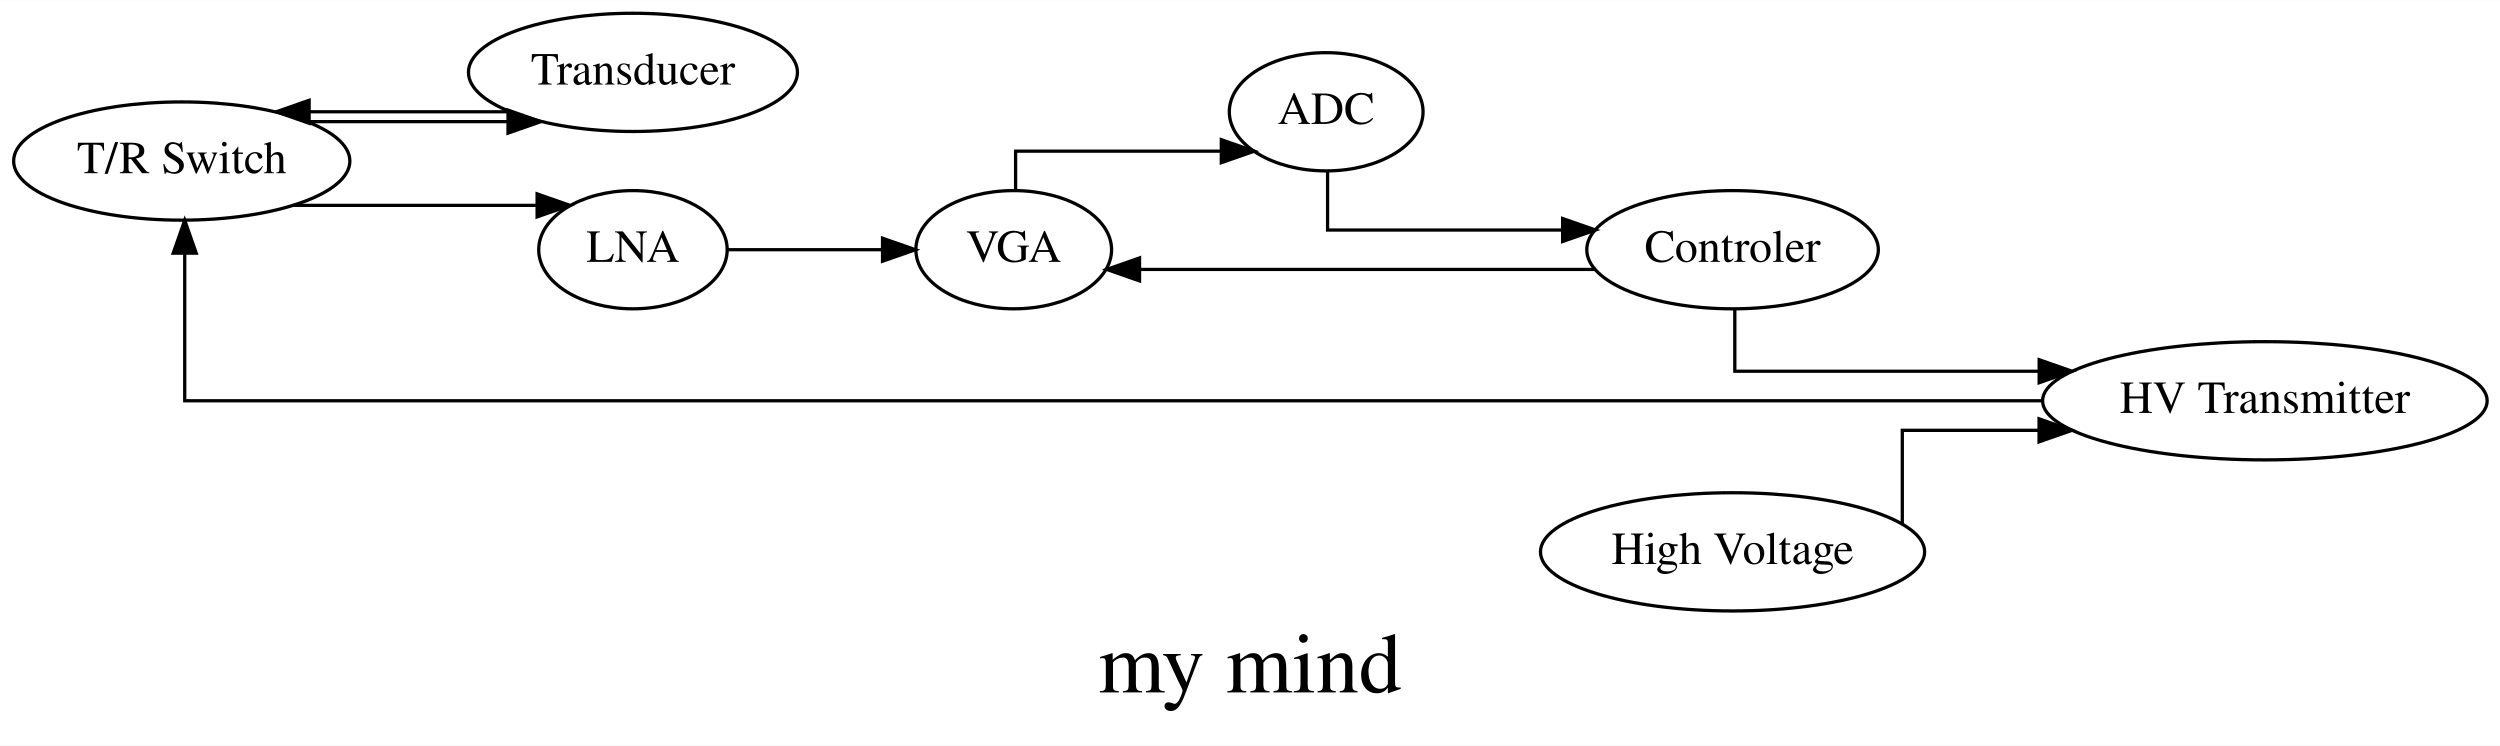
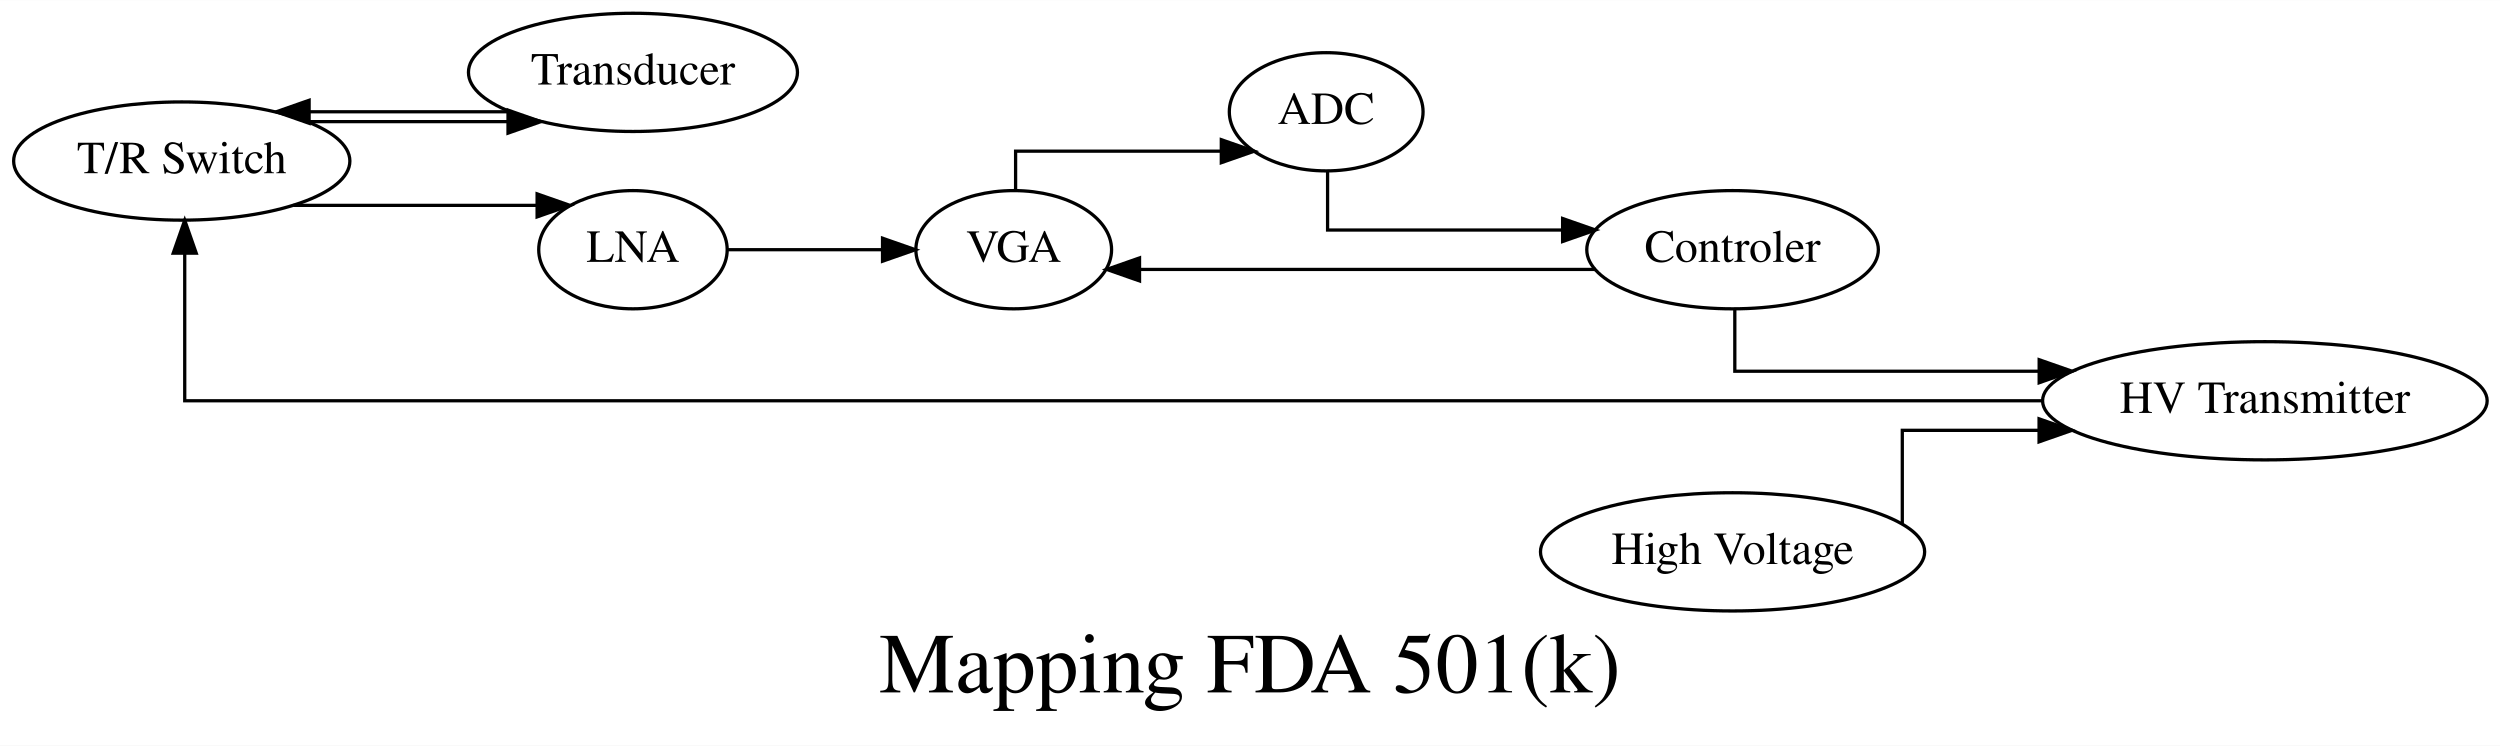
<svg xmlns="http://www.w3.org/2000/svg" width="761pt" height="227pt" viewBox="0.00 0.00 761.25 227.00">
  <g id="graph0" class="graph" transform="scale(1 1) rotate(0) translate(4 223)">
    <polygon fill="white" stroke="none" points="-4,4 -4,-223 757.249,-223 757.249,4 -4,4" />
-     <text text-anchor="middle" x="376.625" y="-12.2" font-family="Times,serif" font-size="26.00">my mind</text>
+     <text text-anchor="middle" x="376.625" y="-12.2" font-family="Times,serif" font-size="26.00">Mapping FDA 501(k)</text>
    <g id="node1" class="node">
      <ellipse fill="none" stroke="black" cx="51.345" cy="-174" rx="51.191" ry="18" />
      <text text-anchor="middle" x="51.345" y="-170.3" font-family="Times,serif" font-size="14.00">T/R Switch</text>
    </g>
    <g id="node2" class="node">
      <ellipse fill="none" stroke="black" cx="188.736" cy="-201" rx="50.091" ry="18" />
      <text text-anchor="middle" x="188.736" y="-197.3" font-family="Times,serif" font-size="14.00">Transducer</text>
    </g>
    <g id="edge1" class="edge">
      <path fill="none" stroke="black" d="M89.617,-186C89.617,-186 150.69,-186 150.69,-186" />
      <polygon fill="black" stroke="black" points="150.69,-189.5 160.69,-186 150.69,-182.5 150.69,-189.5" />
    </g>
    <g id="node3" class="node">
      <ellipse fill="none" stroke="black" cx="188.736" cy="-147" rx="28.695" ry="18" />
      <text text-anchor="middle" x="188.736" y="-143.3" font-family="Times,serif" font-size="14.00">LNA</text>
    </g>
    <g id="edge3" class="edge">
      <path fill="none" stroke="black" d="M85.307,-160.5C85.307,-160.5 159.549,-160.5 159.549,-160.5" />
      <polygon fill="black" stroke="black" points="159.549,-164 169.549,-160.5 159.549,-157 159.549,-164" />
    </g>
    <g id="edge2" class="edge">
      <path fill="none" stroke="black" d="M151.194,-189C151.194,-189 90.126,-189 90.126,-189" />
      <polygon fill="black" stroke="black" points="90.126,-185.5 80.126,-189 90.126,-192.5 90.126,-185.5" />
    </g>
    <g id="node4" class="node">
      <ellipse fill="none" stroke="black" cx="304.679" cy="-147" rx="29.795" ry="18" />
      <text text-anchor="middle" x="304.679" y="-143.3" font-family="Times,serif" font-size="14.00">VGA</text>
    </g>
    <g id="edge4" class="edge">
      <path fill="none" stroke="black" d="M217.396,-147C217.396,-147 264.732,-147 264.732,-147" />
      <polygon fill="black" stroke="black" points="264.732,-150.5 274.732,-147 264.732,-143.5 264.732,-150.5" />
    </g>
    <g id="node5" class="node">
      <ellipse fill="none" stroke="black" cx="399.824" cy="-189" rx="29.497" ry="18" />
      <text text-anchor="middle" x="399.824" y="-185.3" font-family="Times,serif" font-size="14.00">ADC</text>
    </g>
    <g id="edge5" class="edge">
      <path fill="none" stroke="black" d="M305.249,-165.143C305.249,-171.461 305.249,-177 305.249,-177 305.249,-177 367.889,-177 367.889,-177" />
      <polygon fill="black" stroke="black" points="367.889,-180.5 377.889,-177 367.889,-173.5 367.889,-180.5" />
    </g>
    <g id="node6" class="node">
      <ellipse fill="none" stroke="black" cx="523.566" cy="-147" rx="44.393" ry="18" />
      <text text-anchor="middle" x="523.566" y="-143.3" font-family="Times,serif" font-size="14.00">Controler</text>
    </g>
    <g id="edge6" class="edge">
      <path fill="none" stroke="black" d="M400.249,-171C400.249,-162 400.249,-153 400.249,-153 400.249,-153 471.817,-153 471.817,-153" />
      <polygon fill="black" stroke="black" points="471.817,-156.5 481.817,-153 471.817,-149.5 471.817,-156.5" />
    </g>
    <g id="edge8" class="edge">
      <path fill="none" stroke="black" d="M481.88,-141C481.88,-141 342.987,-141 342.987,-141" />
      <polygon fill="black" stroke="black" points="342.987,-137.5 332.987,-141 342.987,-144.5 342.987,-137.5" />
    </g>
    <g id="node7" class="node">
      <ellipse fill="none" stroke="black" cx="685.655" cy="-101" rx="67.688" ry="18" />
      <text text-anchor="middle" x="685.655" y="-97.3" font-family="Times,serif" font-size="14.00">HV Transmitter</text>
    </g>
    <g id="edge7" class="edge">
      <path fill="none" stroke="black" d="M524.249,-128.934C524.249,-119.541 524.249,-110 524.249,-110 524.249,-110 616.927,-110 616.927,-110" />
      <polygon fill="black" stroke="black" points="616.927,-113.5 626.927,-110 616.927,-106.5 616.927,-113.5" />
    </g>
    <g id="edge10" class="edge">
      <path fill="none" stroke="black" d="M617.87,-101C454.468,-101 52.249,-101 52.249,-101 52.249,-101 52.249,-145.955 52.249,-145.955" />
      <polygon fill="black" stroke="black" points="48.749,-145.955 52.249,-155.955 55.749,-145.955 48.749,-145.955" />
    </g>
    <g id="node8" class="node">
      <ellipse fill="none" stroke="black" cx="523.566" cy="-55" rx="58.49" ry="18" />
      <text text-anchor="middle" x="523.566" y="-51.3" font-family="Times,serif" font-size="14.00">High Voltage</text>
    </g>
    <g id="edge9" class="edge">
      <path fill="none" stroke="black" d="M575.249,-63.581C575.249,-74.512 575.249,-92 575.249,-92 575.249,-92 616.896,-92 616.896,-92" />
      <polygon fill="black" stroke="black" points="616.896,-95.5 626.896,-92 616.896,-88.5 616.896,-95.5" />
    </g>
  </g>
</svg>
